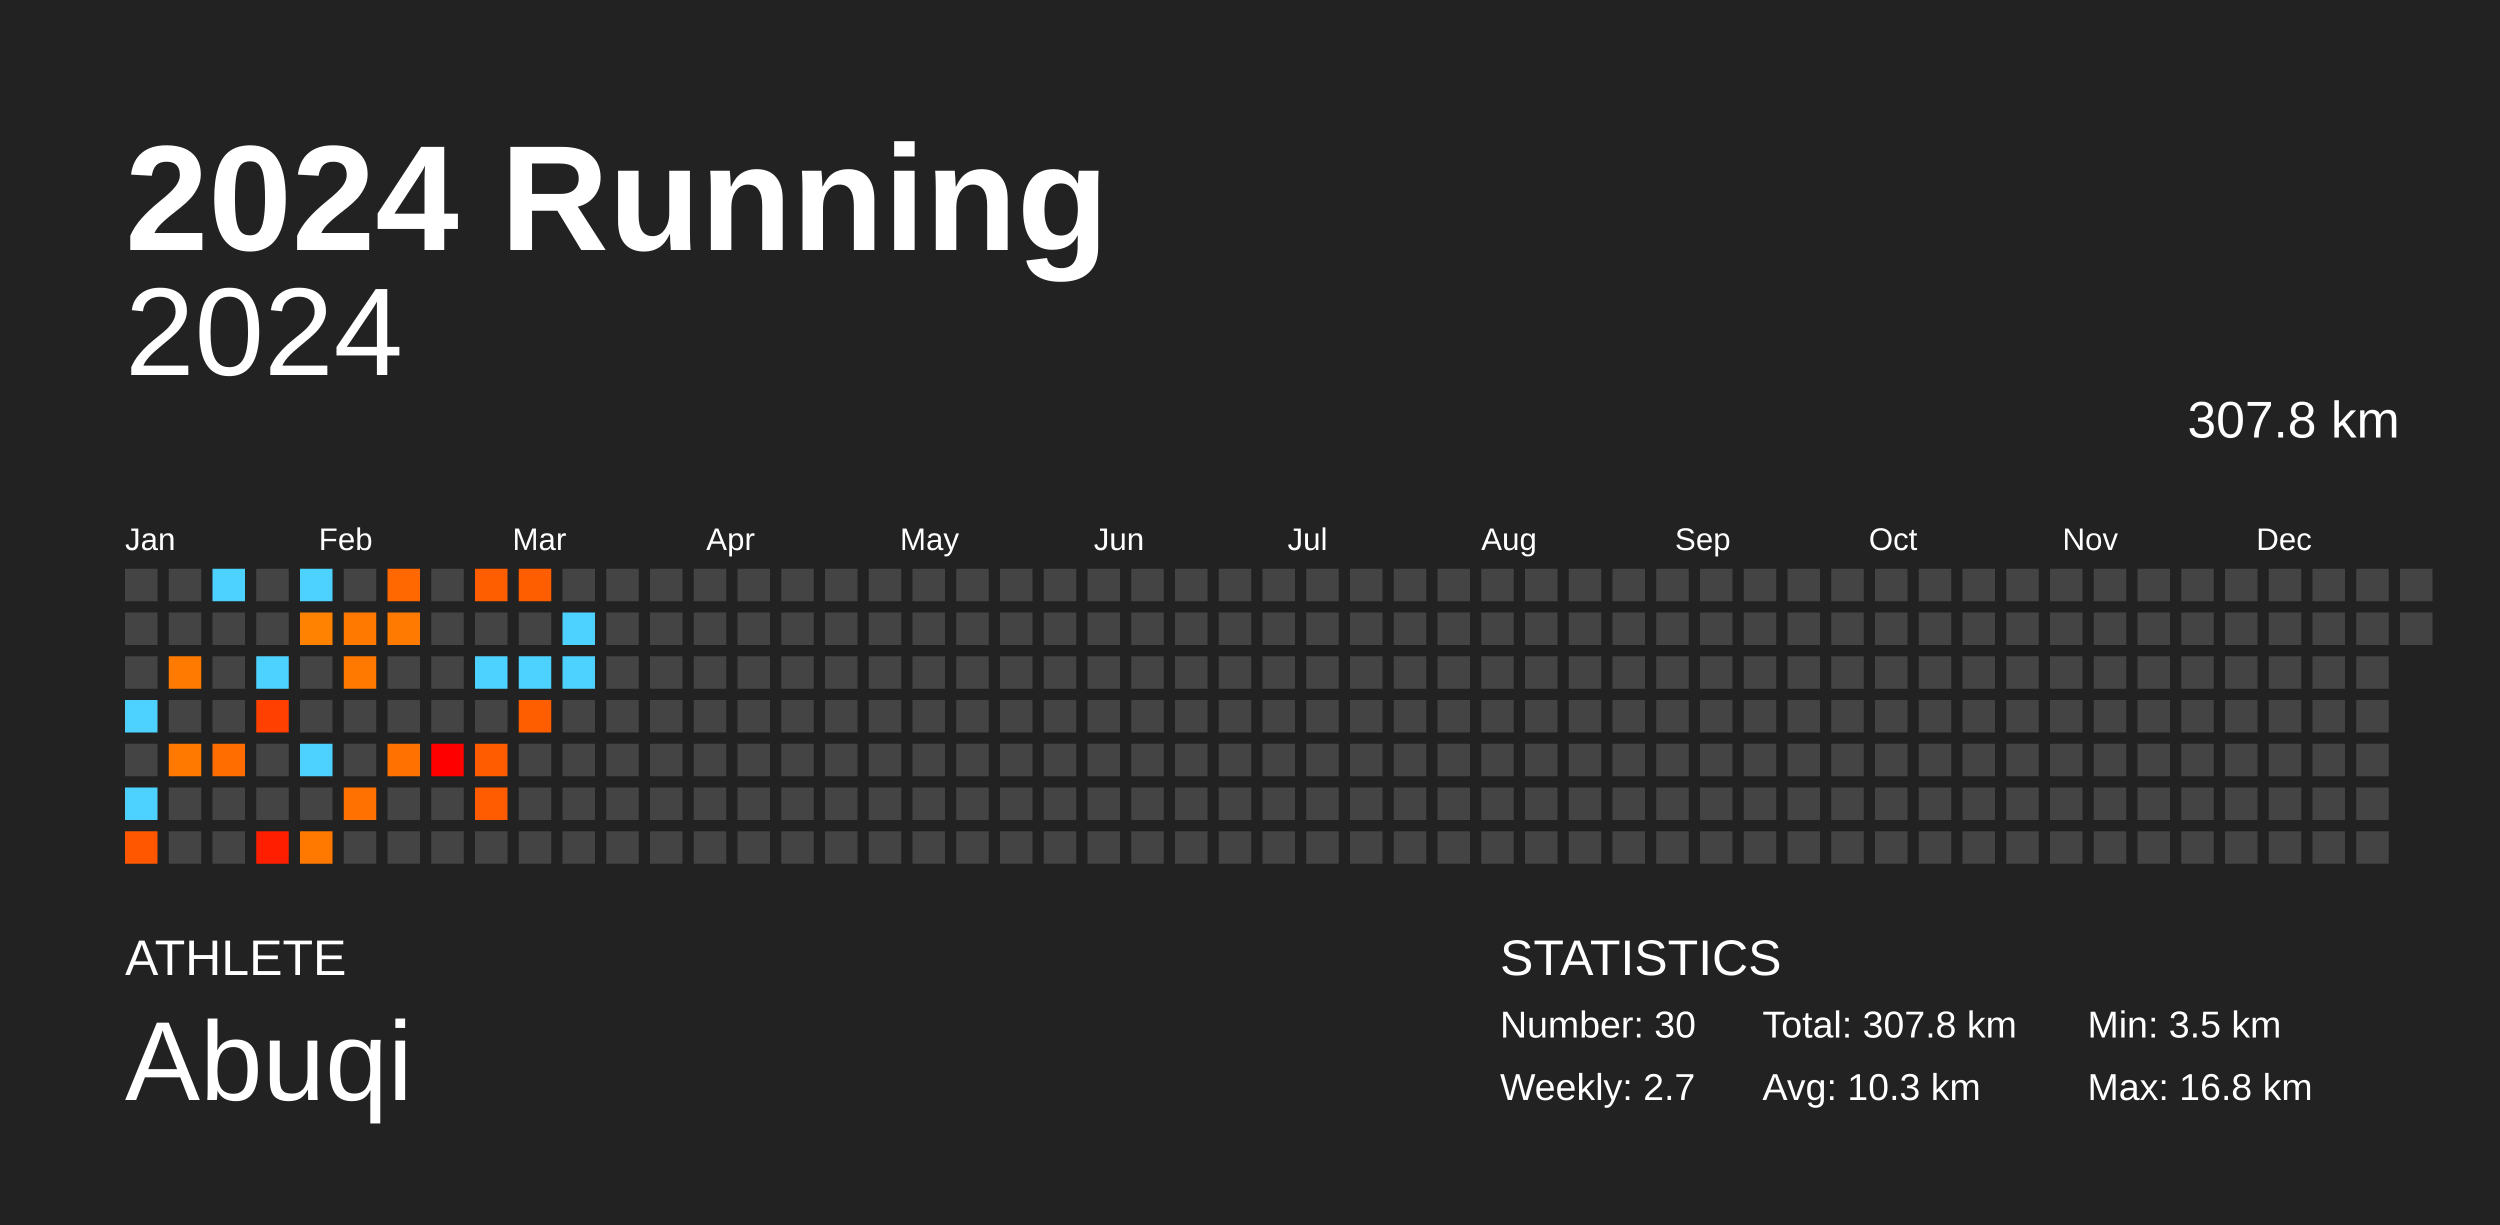
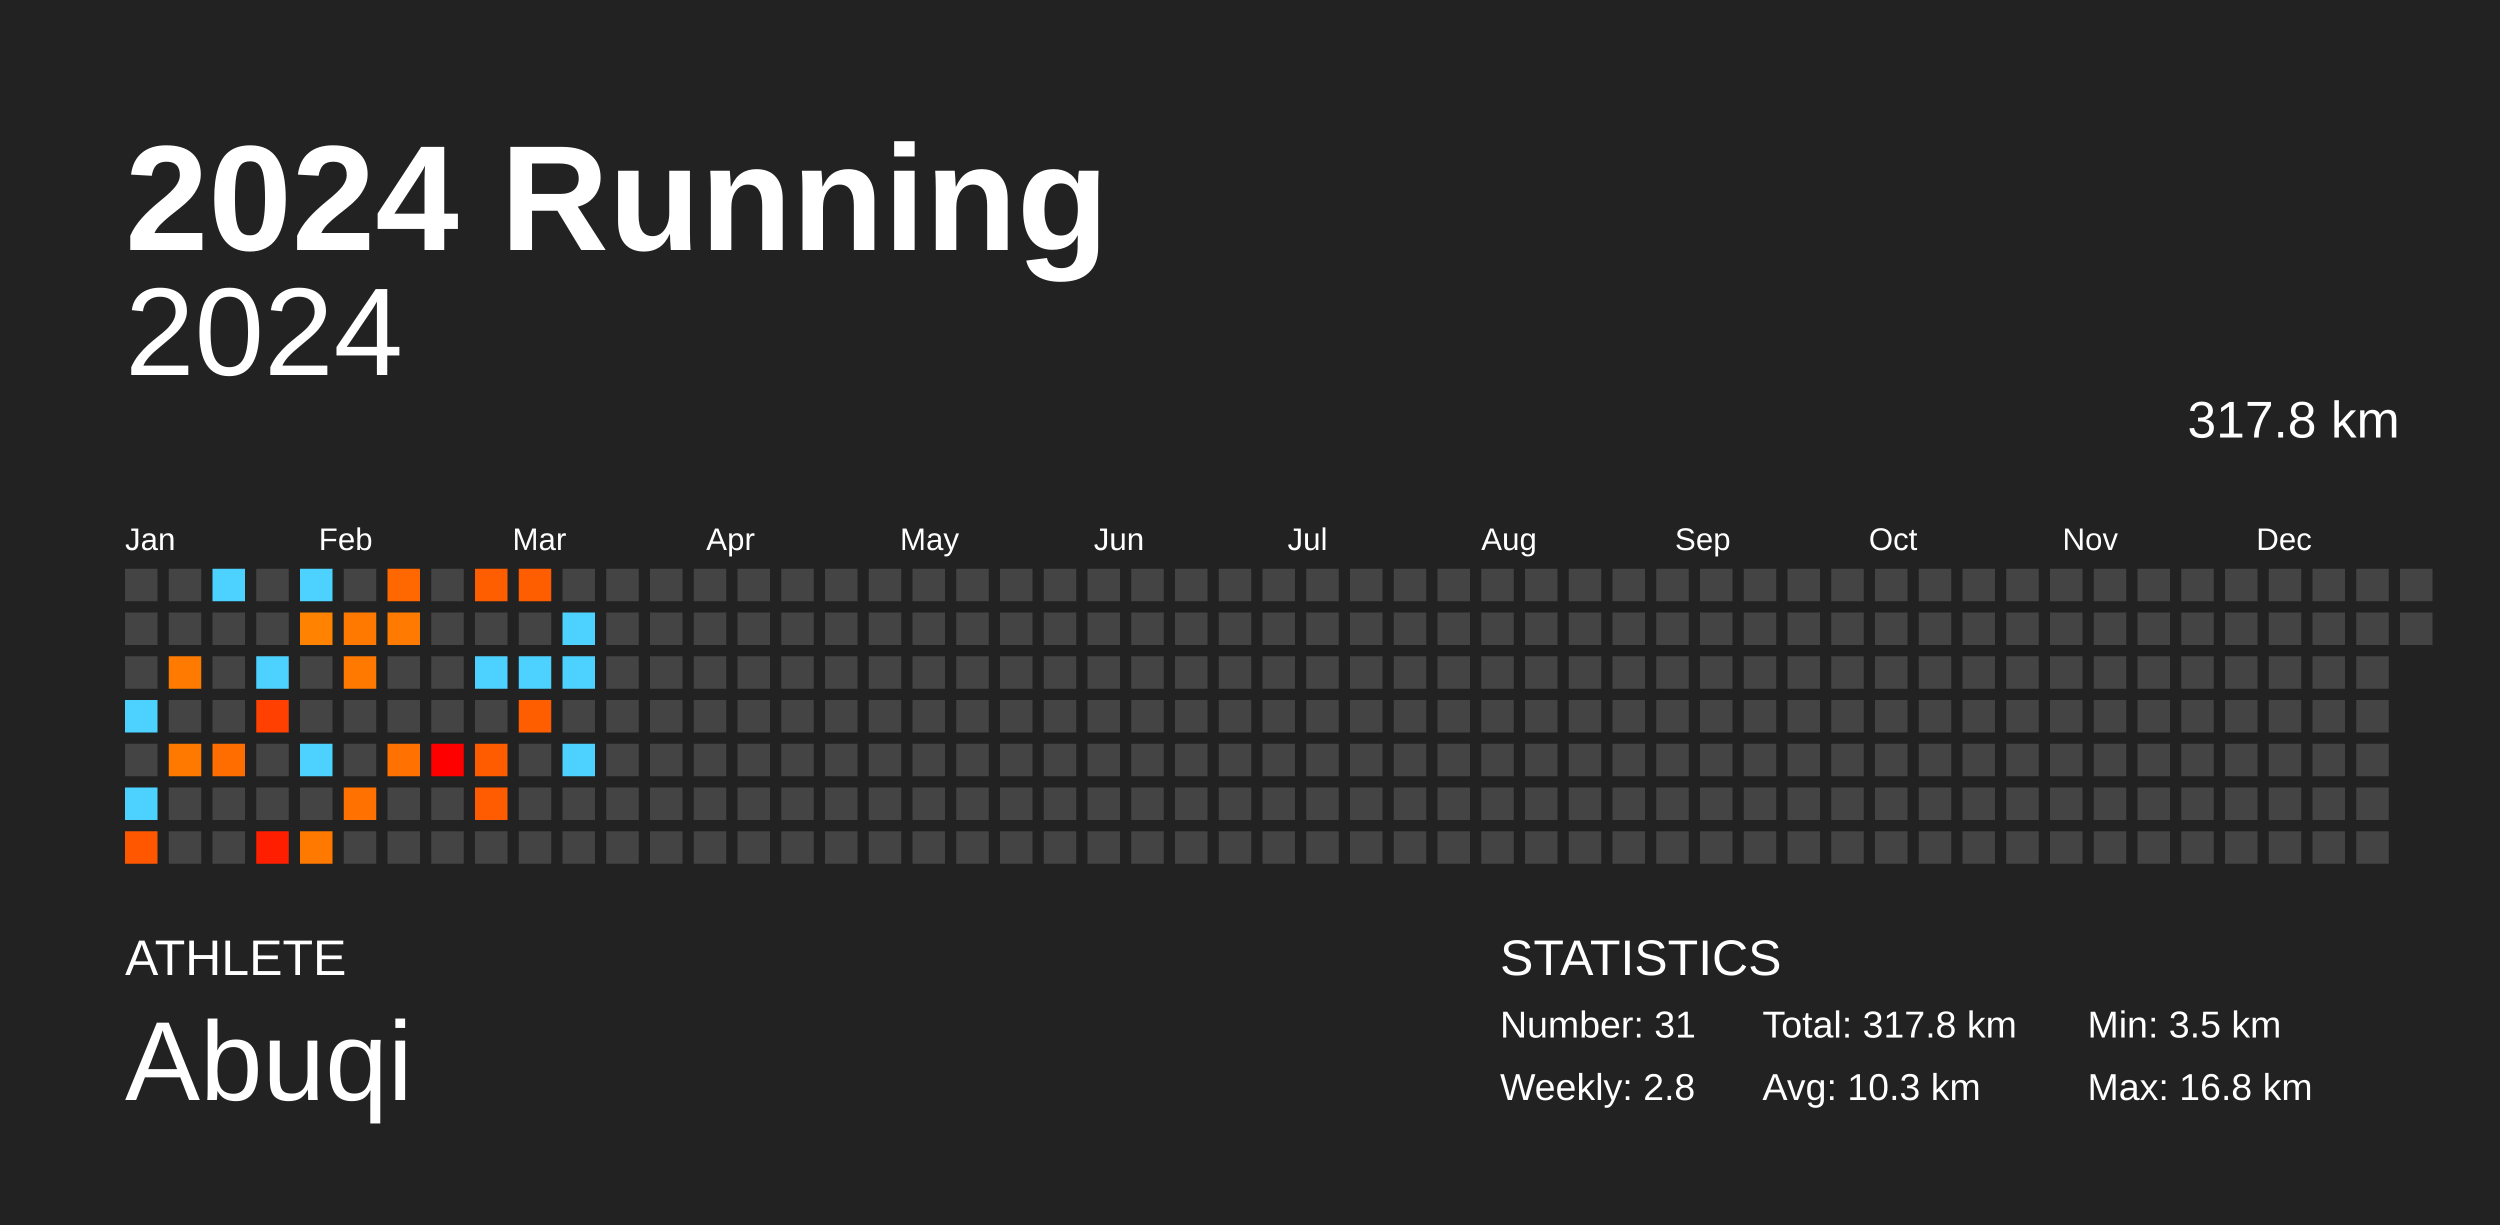
<svg xmlns="http://www.w3.org/2000/svg" baseProfile="full" height="98mm" version="1.1" viewBox="0,0,200,98" width="200mm">
  <defs />
  <rect fill="#222222" height="98" width="200" x="0" y="0" />
  <text fill="#FFFFFF" style="font-size:12px; font-family:Arial; font-weight:bold;" x="10" y="20">2024 Running</text>
  <text fill="#FFFFFF" style="font-size:4px; font-family:Arial" x="10" y="78">ATHLETE</text>
  <text fill="#FFFFFF" style="font-size:9px; font-family:Arial" x="10" y="88">Abuqi</text>
  <text fill="#FFFFFF" style="font-size:4px; font-family:Arial" x="120" y="78">STATISTICS</text>
-   <text fill="#FFFFFF" style="font-size:3px; font-family:Arial" x="120" y="83">Number: 30</text>
-   <text fill="#FFFFFF" style="font-size:3px; font-family:Arial" x="120" y="88">Weekly: 2.7</text>
-   <text fill="#FFFFFF" style="font-size:3px; font-family:Arial" x="141" y="83">Total: 307.8 km</text>
+   <text fill="#FFFFFF" style="font-size:3px; font-family:Arial" x="120" y="83">Number: 31</text>
+   <text fill="#FFFFFF" style="font-size:3px; font-family:Arial" x="120" y="88">Weekly: 2.8</text>
+   <text fill="#FFFFFF" style="font-size:3px; font-family:Arial" x="141" y="83">Total: 317.8 km</text>
  <text fill="#FFFFFF" style="font-size:3px; font-family:Arial" x="141" y="88">Avg: 10.3 km</text>
  <text fill="#FFFFFF" style="font-size:3px; font-family:Arial" x="167" y="83">Min: 3.5 km</text>
  <text fill="#FFFFFF" style="font-size:3px; font-family:Arial" x="167" y="88">Max: 16.8 km</text>
  <text alignment-baseline="hanging" fill="#FFFFFF" style="font-size:10.0px; font-family:Arial;" x="10" y="30">2024</text>
-   <text alignment-baseline="hanging" fill="#FFFFFF" style="font-size:4.125px; font-family:Arial;" x="175" y="35">307.8 km</text>
+   <text alignment-baseline="hanging" fill="#FFFFFF" style="font-size:4.125px; font-family:Arial;" x="175" y="35">317.8 km</text>
  <text fill="#FFFFFF" style="font-size:2.5px; font-family:Arial" x="10.0" y="44">Jan</text>
  <text fill="#FFFFFF" style="font-size:2.5px; font-family:Arial" x="25.5" y="44">Feb</text>
  <text fill="#FFFFFF" style="font-size:2.5px; font-family:Arial" x="41.0" y="44">Mar</text>
  <text fill="#FFFFFF" style="font-size:2.5px; font-family:Arial" x="56.5" y="44">Apr</text>
  <text fill="#FFFFFF" style="font-size:2.5px; font-family:Arial" x="72.0" y="44">May</text>
  <text fill="#FFFFFF" style="font-size:2.5px; font-family:Arial" x="87.5" y="44">Jun</text>
  <text fill="#FFFFFF" style="font-size:2.5px; font-family:Arial" x="103.0" y="44">Jul</text>
  <text fill="#FFFFFF" style="font-size:2.5px; font-family:Arial" x="118.5" y="44">Aug</text>
  <text fill="#FFFFFF" style="font-size:2.5px; font-family:Arial" x="134.0" y="44">Sep</text>
  <text fill="#FFFFFF" style="font-size:2.5px; font-family:Arial" x="149.5" y="44">Oct</text>
  <text fill="#FFFFFF" style="font-size:2.5px; font-family:Arial" x="165.0" y="44">Nov</text>
  <text fill="#FFFFFF" style="font-size:2.5px; font-family:Arial" x="180.5" y="44">Dec</text>
  <rect fill="#444444" height="2.6" width="2.6" x="10.0" y="45.5" />
  <rect fill="#444444" height="2.6" width="2.6" x="10.0" y="49.0" />
  <rect fill="#444444" height="2.6" width="2.6" x="10.0" y="52.5" />
  <rect fill="#4dd2ff" height="2.6" width="2.6" x="10.0" y="56.0" />
  <rect fill="#444444" height="2.6" width="2.6" x="10.0" y="59.5" />
  <rect fill="#4dd2ff" height="2.6" width="2.6" x="10.0" y="63.0" />
  <rect fill="#ff5700" height="2.6" width="2.6" x="10.0" y="66.5" />
  <rect fill="#444444" height="2.6" width="2.6" x="13.5" y="45.5" />
  <rect fill="#444444" height="2.6" width="2.6" x="13.5" y="49.0" />
  <rect fill="#ff7a00" height="2.6" width="2.6" x="13.5" y="52.5" />
  <rect fill="#444444" height="2.6" width="2.6" x="13.5" y="56.0" />
  <rect fill="#ff7900" height="2.6" width="2.6" x="13.5" y="59.5" />
  <rect fill="#444444" height="2.6" width="2.6" x="13.5" y="63.0" />
  <rect fill="#444444" height="2.6" width="2.6" x="13.5" y="66.5" />
  <rect fill="#4dd2ff" height="2.6" width="2.6" x="17.0" y="45.5" />
  <rect fill="#444444" height="2.6" width="2.6" x="17.0" y="49.0" />
  <rect fill="#444444" height="2.6" width="2.6" x="17.0" y="52.5" />
  <rect fill="#444444" height="2.6" width="2.6" x="17.0" y="56.0" />
  <rect fill="#ff6d00" height="2.6" width="2.6" x="17.0" y="59.5" />
  <rect fill="#444444" height="2.6" width="2.6" x="17.0" y="63.0" />
  <rect fill="#444444" height="2.6" width="2.6" x="17.0" y="66.5" />
  <rect fill="#444444" height="2.6" width="2.6" x="20.5" y="45.5" />
  <rect fill="#444444" height="2.6" width="2.6" x="20.5" y="49.0" />
  <rect fill="#4dd2ff" height="2.6" width="2.6" x="20.5" y="52.5" />
  <rect fill="#ff4000" height="2.6" width="2.6" x="20.5" y="56.0" />
  <rect fill="#444444" height="2.6" width="2.6" x="20.5" y="59.5" />
  <rect fill="#444444" height="2.6" width="2.6" x="20.5" y="63.0" />
  <rect fill="#ff1f00" height="2.6" width="2.6" x="20.5" y="66.5" />
  <rect fill="#4dd2ff" height="2.6" width="2.6" x="24.0" y="45.5" />
  <rect fill="#ff8200" height="2.6" width="2.6" x="24.0" y="49.0" />
  <rect fill="#444444" height="2.6" width="2.6" x="24.0" y="52.5" />
  <rect fill="#444444" height="2.6" width="2.6" x="24.0" y="56.0" />
  <rect fill="#4dd2ff" height="2.6" width="2.6" x="24.0" y="59.5" />
  <rect fill="#444444" height="2.6" width="2.6" x="24.0" y="63.0" />
  <rect fill="#ff7800" height="2.6" width="2.6" x="24.0" y="66.5" />
  <rect fill="#444444" height="2.6" width="2.6" x="27.5" y="45.5" />
  <rect fill="#ff7900" height="2.6" width="2.6" x="27.5" y="49.0" />
  <rect fill="#ff7800" height="2.6" width="2.6" x="27.5" y="52.5" />
  <rect fill="#444444" height="2.6" width="2.6" x="27.5" y="56.0" />
  <rect fill="#444444" height="2.6" width="2.6" x="27.5" y="59.5" />
  <rect fill="#ff7100" height="2.6" width="2.6" x="27.5" y="63.0" />
  <rect fill="#444444" height="2.6" width="2.6" x="27.5" y="66.5" />
  <rect fill="#ff6800" height="2.6" width="2.6" x="31.0" y="45.5" />
  <rect fill="#ff7a00" height="2.6" width="2.6" x="31.0" y="49.0" />
  <rect fill="#444444" height="2.6" width="2.6" x="31.0" y="52.5" />
  <rect fill="#444444" height="2.6" width="2.6" x="31.0" y="56.0" />
  <rect fill="#ff7100" height="2.6" width="2.6" x="31.0" y="59.5" />
  <rect fill="#444444" height="2.6" width="2.6" x="31.0" y="63.0" />
  <rect fill="#444444" height="2.6" width="2.6" x="31.0" y="66.5" />
  <rect fill="#444444" height="2.6" width="2.6" x="34.5" y="45.5" />
  <rect fill="#444444" height="2.6" width="2.6" x="34.5" y="49.0" />
  <rect fill="#444444" height="2.6" width="2.6" x="34.5" y="52.5" />
  <rect fill="#444444" height="2.6" width="2.6" x="34.5" y="56.0" />
  <rect fill="#ff0000" height="2.6" width="2.6" x="34.5" y="59.5" />
  <rect fill="#444444" height="2.6" width="2.6" x="34.5" y="63.0" />
  <rect fill="#444444" height="2.6" width="2.6" x="34.5" y="66.5" />
  <rect fill="#ff5e00" height="2.6" width="2.6" x="38.0" y="45.5" />
  <rect fill="#444444" height="2.6" width="2.6" x="38.0" y="49.0" />
  <rect fill="#4dd2ff" height="2.6" width="2.6" x="38.0" y="52.5" />
  <rect fill="#444444" height="2.6" width="2.6" x="38.0" y="56.0" />
  <rect fill="#ff5c00" height="2.6" width="2.6" x="38.0" y="59.5" />
  <rect fill="#ff5b00" height="2.6" width="2.6" x="38.0" y="63.0" />
  <rect fill="#444444" height="2.6" width="2.6" x="38.0" y="66.5" />
  <rect fill="#ff5e00" height="2.6" width="2.6" x="41.5" y="45.5" />
  <rect fill="#444444" height="2.6" width="2.6" x="41.5" y="49.0" />
  <rect fill="#4dd2ff" height="2.6" width="2.6" x="41.5" y="52.5" />
  <rect fill="#ff5e00" height="2.6" width="2.6" x="41.5" y="56.0" />
  <rect fill="#444444" height="2.6" width="2.6" x="41.5" y="59.5" />
  <rect fill="#444444" height="2.6" width="2.6" x="41.5" y="63.0" />
  <rect fill="#444444" height="2.6" width="2.6" x="41.5" y="66.5" />
  <rect fill="#444444" height="2.6" width="2.6" x="45.0" y="45.5" />
  <rect fill="#4dd2ff" height="2.6" width="2.6" x="45.0" y="49.0" />
  <rect fill="#4dd2ff" height="2.6" width="2.6" x="45.0" y="52.5" />
  <rect fill="#444444" height="2.6" width="2.6" x="45.0" y="56.0" />
-   <rect fill="#444444" height="2.6" width="2.6" x="45.0" y="59.5" />
+   <rect fill="#4dd2ff" height="2.6" width="2.6" x="45.0" y="59.5" />
  <rect fill="#444444" height="2.6" width="2.6" x="45.0" y="63.0" />
  <rect fill="#444444" height="2.6" width="2.6" x="45.0" y="66.5" />
  <rect fill="#444444" height="2.6" width="2.6" x="48.5" y="45.5" />
  <rect fill="#444444" height="2.6" width="2.6" x="48.5" y="49.0" />
  <rect fill="#444444" height="2.6" width="2.6" x="48.5" y="52.5" />
  <rect fill="#444444" height="2.6" width="2.6" x="48.5" y="56.0" />
  <rect fill="#444444" height="2.6" width="2.6" x="48.5" y="59.5" />
  <rect fill="#444444" height="2.6" width="2.6" x="48.5" y="63.0" />
  <rect fill="#444444" height="2.6" width="2.6" x="48.5" y="66.5" />
  <rect fill="#444444" height="2.6" width="2.6" x="52.0" y="45.5" />
  <rect fill="#444444" height="2.6" width="2.6" x="52.0" y="49.0" />
  <rect fill="#444444" height="2.6" width="2.6" x="52.0" y="52.5" />
  <rect fill="#444444" height="2.6" width="2.6" x="52.0" y="56.0" />
  <rect fill="#444444" height="2.6" width="2.6" x="52.0" y="59.5" />
  <rect fill="#444444" height="2.6" width="2.6" x="52.0" y="63.0" />
  <rect fill="#444444" height="2.6" width="2.6" x="52.0" y="66.5" />
  <rect fill="#444444" height="2.6" width="2.6" x="55.5" y="45.5" />
  <rect fill="#444444" height="2.6" width="2.6" x="55.5" y="49.0" />
  <rect fill="#444444" height="2.6" width="2.6" x="55.5" y="52.5" />
  <rect fill="#444444" height="2.6" width="2.6" x="55.5" y="56.0" />
  <rect fill="#444444" height="2.6" width="2.6" x="55.5" y="59.5" />
  <rect fill="#444444" height="2.6" width="2.6" x="55.5" y="63.0" />
  <rect fill="#444444" height="2.6" width="2.6" x="55.5" y="66.5" />
  <rect fill="#444444" height="2.6" width="2.6" x="59.0" y="45.5" />
  <rect fill="#444444" height="2.6" width="2.6" x="59.0" y="49.0" />
  <rect fill="#444444" height="2.6" width="2.6" x="59.0" y="52.5" />
  <rect fill="#444444" height="2.6" width="2.6" x="59.0" y="56.0" />
  <rect fill="#444444" height="2.6" width="2.6" x="59.0" y="59.5" />
  <rect fill="#444444" height="2.6" width="2.6" x="59.0" y="63.0" />
  <rect fill="#444444" height="2.6" width="2.6" x="59.0" y="66.5" />
  <rect fill="#444444" height="2.6" width="2.6" x="62.5" y="45.5" />
  <rect fill="#444444" height="2.6" width="2.6" x="62.5" y="49.0" />
  <rect fill="#444444" height="2.6" width="2.6" x="62.5" y="52.5" />
  <rect fill="#444444" height="2.6" width="2.6" x="62.5" y="56.0" />
  <rect fill="#444444" height="2.6" width="2.6" x="62.5" y="59.5" />
  <rect fill="#444444" height="2.6" width="2.6" x="62.5" y="63.0" />
  <rect fill="#444444" height="2.6" width="2.6" x="62.5" y="66.5" />
  <rect fill="#444444" height="2.6" width="2.6" x="66.0" y="45.5" />
  <rect fill="#444444" height="2.6" width="2.6" x="66.0" y="49.0" />
  <rect fill="#444444" height="2.6" width="2.6" x="66.0" y="52.5" />
  <rect fill="#444444" height="2.6" width="2.6" x="66.0" y="56.0" />
  <rect fill="#444444" height="2.6" width="2.6" x="66.0" y="59.5" />
  <rect fill="#444444" height="2.6" width="2.6" x="66.0" y="63.0" />
  <rect fill="#444444" height="2.6" width="2.6" x="66.0" y="66.5" />
  <rect fill="#444444" height="2.6" width="2.6" x="69.5" y="45.5" />
  <rect fill="#444444" height="2.6" width="2.6" x="69.5" y="49.0" />
  <rect fill="#444444" height="2.6" width="2.6" x="69.5" y="52.5" />
  <rect fill="#444444" height="2.6" width="2.6" x="69.5" y="56.0" />
  <rect fill="#444444" height="2.6" width="2.6" x="69.5" y="59.5" />
  <rect fill="#444444" height="2.6" width="2.6" x="69.5" y="63.0" />
  <rect fill="#444444" height="2.6" width="2.6" x="69.5" y="66.5" />
  <rect fill="#444444" height="2.6" width="2.6" x="73.0" y="45.5" />
  <rect fill="#444444" height="2.6" width="2.6" x="73.0" y="49.0" />
  <rect fill="#444444" height="2.6" width="2.6" x="73.0" y="52.5" />
  <rect fill="#444444" height="2.6" width="2.6" x="73.0" y="56.0" />
  <rect fill="#444444" height="2.6" width="2.6" x="73.0" y="59.5" />
  <rect fill="#444444" height="2.6" width="2.6" x="73.0" y="63.0" />
  <rect fill="#444444" height="2.6" width="2.6" x="73.0" y="66.5" />
  <rect fill="#444444" height="2.6" width="2.6" x="76.5" y="45.5" />
  <rect fill="#444444" height="2.6" width="2.6" x="76.5" y="49.0" />
  <rect fill="#444444" height="2.6" width="2.6" x="76.5" y="52.5" />
  <rect fill="#444444" height="2.6" width="2.6" x="76.5" y="56.0" />
  <rect fill="#444444" height="2.6" width="2.6" x="76.5" y="59.5" />
  <rect fill="#444444" height="2.6" width="2.6" x="76.5" y="63.0" />
  <rect fill="#444444" height="2.6" width="2.6" x="76.5" y="66.5" />
  <rect fill="#444444" height="2.6" width="2.6" x="80.0" y="45.5" />
  <rect fill="#444444" height="2.6" width="2.6" x="80.0" y="49.0" />
  <rect fill="#444444" height="2.6" width="2.6" x="80.0" y="52.5" />
  <rect fill="#444444" height="2.6" width="2.6" x="80.0" y="56.0" />
  <rect fill="#444444" height="2.6" width="2.6" x="80.0" y="59.5" />
  <rect fill="#444444" height="2.6" width="2.6" x="80.0" y="63.0" />
  <rect fill="#444444" height="2.6" width="2.6" x="80.0" y="66.5" />
  <rect fill="#444444" height="2.6" width="2.6" x="83.5" y="45.5" />
  <rect fill="#444444" height="2.6" width="2.6" x="83.5" y="49.0" />
  <rect fill="#444444" height="2.6" width="2.6" x="83.5" y="52.5" />
  <rect fill="#444444" height="2.6" width="2.6" x="83.5" y="56.0" />
  <rect fill="#444444" height="2.6" width="2.6" x="83.5" y="59.5" />
  <rect fill="#444444" height="2.6" width="2.6" x="83.5" y="63.0" />
  <rect fill="#444444" height="2.6" width="2.6" x="83.5" y="66.5" />
  <rect fill="#444444" height="2.6" width="2.6" x="87.0" y="45.5" />
  <rect fill="#444444" height="2.6" width="2.6" x="87.0" y="49.0" />
  <rect fill="#444444" height="2.6" width="2.6" x="87.0" y="52.5" />
  <rect fill="#444444" height="2.6" width="2.6" x="87.0" y="56.0" />
  <rect fill="#444444" height="2.6" width="2.6" x="87.0" y="59.5" />
  <rect fill="#444444" height="2.6" width="2.6" x="87.0" y="63.0" />
  <rect fill="#444444" height="2.6" width="2.6" x="87.0" y="66.5" />
  <rect fill="#444444" height="2.6" width="2.6" x="90.5" y="45.5" />
  <rect fill="#444444" height="2.6" width="2.6" x="90.5" y="49.0" />
  <rect fill="#444444" height="2.6" width="2.6" x="90.5" y="52.5" />
  <rect fill="#444444" height="2.6" width="2.6" x="90.5" y="56.0" />
  <rect fill="#444444" height="2.6" width="2.6" x="90.5" y="59.5" />
  <rect fill="#444444" height="2.6" width="2.6" x="90.5" y="63.0" />
  <rect fill="#444444" height="2.6" width="2.6" x="90.5" y="66.5" />
  <rect fill="#444444" height="2.6" width="2.6" x="94.0" y="45.5" />
  <rect fill="#444444" height="2.6" width="2.6" x="94.0" y="49.0" />
  <rect fill="#444444" height="2.6" width="2.6" x="94.0" y="52.5" />
  <rect fill="#444444" height="2.6" width="2.6" x="94.0" y="56.0" />
  <rect fill="#444444" height="2.6" width="2.6" x="94.0" y="59.5" />
  <rect fill="#444444" height="2.6" width="2.6" x="94.0" y="63.0" />
  <rect fill="#444444" height="2.6" width="2.6" x="94.0" y="66.5" />
  <rect fill="#444444" height="2.6" width="2.6" x="97.5" y="45.5" />
  <rect fill="#444444" height="2.6" width="2.6" x="97.5" y="49.0" />
  <rect fill="#444444" height="2.6" width="2.6" x="97.5" y="52.5" />
  <rect fill="#444444" height="2.6" width="2.6" x="97.5" y="56.0" />
  <rect fill="#444444" height="2.6" width="2.6" x="97.5" y="59.5" />
  <rect fill="#444444" height="2.6" width="2.6" x="97.5" y="63.0" />
  <rect fill="#444444" height="2.6" width="2.6" x="97.5" y="66.5" />
  <rect fill="#444444" height="2.6" width="2.6" x="101.0" y="45.5" />
  <rect fill="#444444" height="2.6" width="2.6" x="101.0" y="49.0" />
  <rect fill="#444444" height="2.6" width="2.6" x="101.0" y="52.5" />
  <rect fill="#444444" height="2.6" width="2.6" x="101.0" y="56.0" />
  <rect fill="#444444" height="2.6" width="2.6" x="101.0" y="59.5" />
  <rect fill="#444444" height="2.6" width="2.6" x="101.0" y="63.0" />
  <rect fill="#444444" height="2.6" width="2.6" x="101.0" y="66.5" />
  <rect fill="#444444" height="2.6" width="2.6" x="104.5" y="45.5" />
  <rect fill="#444444" height="2.6" width="2.6" x="104.5" y="49.0" />
  <rect fill="#444444" height="2.6" width="2.6" x="104.5" y="52.5" />
  <rect fill="#444444" height="2.6" width="2.6" x="104.5" y="56.0" />
  <rect fill="#444444" height="2.6" width="2.6" x="104.5" y="59.5" />
  <rect fill="#444444" height="2.6" width="2.6" x="104.5" y="63.0" />
  <rect fill="#444444" height="2.6" width="2.6" x="104.5" y="66.5" />
  <rect fill="#444444" height="2.6" width="2.6" x="108.0" y="45.5" />
  <rect fill="#444444" height="2.6" width="2.6" x="108.0" y="49.0" />
  <rect fill="#444444" height="2.6" width="2.6" x="108.0" y="52.5" />
  <rect fill="#444444" height="2.6" width="2.6" x="108.0" y="56.0" />
  <rect fill="#444444" height="2.6" width="2.6" x="108.0" y="59.5" />
  <rect fill="#444444" height="2.6" width="2.6" x="108.0" y="63.0" />
  <rect fill="#444444" height="2.6" width="2.6" x="108.0" y="66.5" />
  <rect fill="#444444" height="2.6" width="2.6" x="111.5" y="45.5" />
  <rect fill="#444444" height="2.6" width="2.6" x="111.5" y="49.0" />
  <rect fill="#444444" height="2.6" width="2.6" x="111.5" y="52.5" />
  <rect fill="#444444" height="2.6" width="2.6" x="111.5" y="56.0" />
  <rect fill="#444444" height="2.6" width="2.6" x="111.5" y="59.5" />
  <rect fill="#444444" height="2.6" width="2.6" x="111.5" y="63.0" />
  <rect fill="#444444" height="2.6" width="2.6" x="111.5" y="66.5" />
  <rect fill="#444444" height="2.6" width="2.6" x="115.0" y="45.5" />
  <rect fill="#444444" height="2.6" width="2.6" x="115.0" y="49.0" />
  <rect fill="#444444" height="2.6" width="2.6" x="115.0" y="52.5" />
  <rect fill="#444444" height="2.6" width="2.6" x="115.0" y="56.0" />
  <rect fill="#444444" height="2.6" width="2.6" x="115.0" y="59.5" />
  <rect fill="#444444" height="2.6" width="2.6" x="115.0" y="63.0" />
  <rect fill="#444444" height="2.6" width="2.6" x="115.0" y="66.5" />
  <rect fill="#444444" height="2.6" width="2.6" x="118.5" y="45.5" />
  <rect fill="#444444" height="2.6" width="2.6" x="118.5" y="49.0" />
  <rect fill="#444444" height="2.6" width="2.6" x="118.5" y="52.5" />
  <rect fill="#444444" height="2.6" width="2.6" x="118.5" y="56.0" />
  <rect fill="#444444" height="2.6" width="2.6" x="118.5" y="59.5" />
  <rect fill="#444444" height="2.6" width="2.6" x="118.5" y="63.0" />
  <rect fill="#444444" height="2.6" width="2.6" x="118.5" y="66.5" />
  <rect fill="#444444" height="2.6" width="2.6" x="122.0" y="45.5" />
  <rect fill="#444444" height="2.6" width="2.6" x="122.0" y="49.0" />
  <rect fill="#444444" height="2.6" width="2.6" x="122.0" y="52.5" />
  <rect fill="#444444" height="2.6" width="2.6" x="122.0" y="56.0" />
  <rect fill="#444444" height="2.6" width="2.6" x="122.0" y="59.5" />
  <rect fill="#444444" height="2.6" width="2.6" x="122.0" y="63.0" />
  <rect fill="#444444" height="2.6" width="2.6" x="122.0" y="66.5" />
  <rect fill="#444444" height="2.6" width="2.6" x="125.5" y="45.5" />
  <rect fill="#444444" height="2.6" width="2.6" x="125.5" y="49.0" />
  <rect fill="#444444" height="2.6" width="2.6" x="125.5" y="52.5" />
  <rect fill="#444444" height="2.6" width="2.6" x="125.5" y="56.0" />
  <rect fill="#444444" height="2.6" width="2.6" x="125.5" y="59.5" />
  <rect fill="#444444" height="2.6" width="2.6" x="125.5" y="63.0" />
  <rect fill="#444444" height="2.6" width="2.6" x="125.5" y="66.5" />
  <rect fill="#444444" height="2.6" width="2.6" x="129.0" y="45.5" />
  <rect fill="#444444" height="2.6" width="2.6" x="129.0" y="49.0" />
  <rect fill="#444444" height="2.6" width="2.6" x="129.0" y="52.5" />
  <rect fill="#444444" height="2.6" width="2.6" x="129.0" y="56.0" />
  <rect fill="#444444" height="2.6" width="2.6" x="129.0" y="59.5" />
  <rect fill="#444444" height="2.6" width="2.6" x="129.0" y="63.0" />
  <rect fill="#444444" height="2.6" width="2.6" x="129.0" y="66.5" />
  <rect fill="#444444" height="2.6" width="2.6" x="132.5" y="45.5" />
  <rect fill="#444444" height="2.6" width="2.6" x="132.5" y="49.0" />
  <rect fill="#444444" height="2.6" width="2.6" x="132.5" y="52.5" />
  <rect fill="#444444" height="2.6" width="2.6" x="132.5" y="56.0" />
  <rect fill="#444444" height="2.6" width="2.6" x="132.5" y="59.5" />
  <rect fill="#444444" height="2.6" width="2.6" x="132.5" y="63.0" />
  <rect fill="#444444" height="2.6" width="2.6" x="132.5" y="66.5" />
  <rect fill="#444444" height="2.6" width="2.6" x="136.0" y="45.5" />
  <rect fill="#444444" height="2.6" width="2.6" x="136.0" y="49.0" />
  <rect fill="#444444" height="2.6" width="2.6" x="136.0" y="52.5" />
  <rect fill="#444444" height="2.6" width="2.6" x="136.0" y="56.0" />
  <rect fill="#444444" height="2.6" width="2.6" x="136.0" y="59.5" />
  <rect fill="#444444" height="2.6" width="2.6" x="136.0" y="63.0" />
  <rect fill="#444444" height="2.6" width="2.6" x="136.0" y="66.5" />
  <rect fill="#444444" height="2.6" width="2.6" x="139.5" y="45.5" />
  <rect fill="#444444" height="2.6" width="2.6" x="139.5" y="49.0" />
  <rect fill="#444444" height="2.6" width="2.6" x="139.5" y="52.5" />
  <rect fill="#444444" height="2.6" width="2.6" x="139.5" y="56.0" />
  <rect fill="#444444" height="2.6" width="2.6" x="139.5" y="59.5" />
  <rect fill="#444444" height="2.6" width="2.6" x="139.5" y="63.0" />
  <rect fill="#444444" height="2.6" width="2.6" x="139.5" y="66.5" />
  <rect fill="#444444" height="2.6" width="2.6" x="143.0" y="45.5" />
  <rect fill="#444444" height="2.6" width="2.6" x="143.0" y="49.0" />
  <rect fill="#444444" height="2.6" width="2.6" x="143.0" y="52.5" />
  <rect fill="#444444" height="2.6" width="2.6" x="143.0" y="56.0" />
  <rect fill="#444444" height="2.6" width="2.6" x="143.0" y="59.5" />
  <rect fill="#444444" height="2.6" width="2.6" x="143.0" y="63.0" />
  <rect fill="#444444" height="2.6" width="2.6" x="143.0" y="66.5" />
  <rect fill="#444444" height="2.6" width="2.6" x="146.5" y="45.5" />
  <rect fill="#444444" height="2.6" width="2.6" x="146.5" y="49.0" />
  <rect fill="#444444" height="2.6" width="2.6" x="146.5" y="52.5" />
  <rect fill="#444444" height="2.6" width="2.6" x="146.5" y="56.0" />
  <rect fill="#444444" height="2.6" width="2.6" x="146.5" y="59.5" />
  <rect fill="#444444" height="2.6" width="2.6" x="146.5" y="63.0" />
  <rect fill="#444444" height="2.6" width="2.6" x="146.5" y="66.5" />
  <rect fill="#444444" height="2.6" width="2.6" x="150.0" y="45.5" />
  <rect fill="#444444" height="2.6" width="2.6" x="150.0" y="49.0" />
  <rect fill="#444444" height="2.6" width="2.6" x="150.0" y="52.5" />
  <rect fill="#444444" height="2.6" width="2.6" x="150.0" y="56.0" />
  <rect fill="#444444" height="2.6" width="2.6" x="150.0" y="59.5" />
  <rect fill="#444444" height="2.6" width="2.6" x="150.0" y="63.0" />
  <rect fill="#444444" height="2.6" width="2.6" x="150.0" y="66.5" />
  <rect fill="#444444" height="2.6" width="2.6" x="153.5" y="45.5" />
  <rect fill="#444444" height="2.6" width="2.6" x="153.5" y="49.0" />
  <rect fill="#444444" height="2.6" width="2.6" x="153.5" y="52.5" />
  <rect fill="#444444" height="2.6" width="2.6" x="153.5" y="56.0" />
  <rect fill="#444444" height="2.6" width="2.6" x="153.5" y="59.5" />
  <rect fill="#444444" height="2.6" width="2.6" x="153.5" y="63.0" />
  <rect fill="#444444" height="2.6" width="2.6" x="153.5" y="66.5" />
  <rect fill="#444444" height="2.6" width="2.6" x="157.0" y="45.5" />
  <rect fill="#444444" height="2.6" width="2.6" x="157.0" y="49.0" />
  <rect fill="#444444" height="2.6" width="2.6" x="157.0" y="52.5" />
  <rect fill="#444444" height="2.6" width="2.6" x="157.0" y="56.0" />
  <rect fill="#444444" height="2.6" width="2.6" x="157.0" y="59.5" />
  <rect fill="#444444" height="2.6" width="2.6" x="157.0" y="63.0" />
  <rect fill="#444444" height="2.6" width="2.6" x="157.0" y="66.5" />
  <rect fill="#444444" height="2.6" width="2.6" x="160.5" y="45.5" />
  <rect fill="#444444" height="2.6" width="2.6" x="160.5" y="49.0" />
  <rect fill="#444444" height="2.6" width="2.6" x="160.5" y="52.5" />
  <rect fill="#444444" height="2.6" width="2.6" x="160.5" y="56.0" />
  <rect fill="#444444" height="2.6" width="2.6" x="160.5" y="59.5" />
  <rect fill="#444444" height="2.6" width="2.6" x="160.5" y="63.0" />
  <rect fill="#444444" height="2.6" width="2.6" x="160.5" y="66.5" />
  <rect fill="#444444" height="2.6" width="2.6" x="164.0" y="45.5" />
  <rect fill="#444444" height="2.6" width="2.6" x="164.0" y="49.0" />
  <rect fill="#444444" height="2.6" width="2.6" x="164.0" y="52.5" />
  <rect fill="#444444" height="2.6" width="2.6" x="164.0" y="56.0" />
  <rect fill="#444444" height="2.6" width="2.6" x="164.0" y="59.5" />
  <rect fill="#444444" height="2.6" width="2.6" x="164.0" y="63.0" />
  <rect fill="#444444" height="2.6" width="2.6" x="164.0" y="66.5" />
  <rect fill="#444444" height="2.6" width="2.6" x="167.5" y="45.5" />
  <rect fill="#444444" height="2.6" width="2.6" x="167.5" y="49.0" />
  <rect fill="#444444" height="2.6" width="2.6" x="167.5" y="52.5" />
  <rect fill="#444444" height="2.6" width="2.6" x="167.5" y="56.0" />
  <rect fill="#444444" height="2.6" width="2.6" x="167.5" y="59.5" />
  <rect fill="#444444" height="2.6" width="2.6" x="167.5" y="63.0" />
  <rect fill="#444444" height="2.6" width="2.6" x="167.5" y="66.5" />
  <rect fill="#444444" height="2.6" width="2.6" x="171.0" y="45.5" />
  <rect fill="#444444" height="2.6" width="2.6" x="171.0" y="49.0" />
  <rect fill="#444444" height="2.6" width="2.6" x="171.0" y="52.5" />
  <rect fill="#444444" height="2.6" width="2.6" x="171.0" y="56.0" />
  <rect fill="#444444" height="2.6" width="2.6" x="171.0" y="59.5" />
  <rect fill="#444444" height="2.6" width="2.6" x="171.0" y="63.0" />
  <rect fill="#444444" height="2.6" width="2.6" x="171.0" y="66.5" />
  <rect fill="#444444" height="2.6" width="2.6" x="174.5" y="45.5" />
  <rect fill="#444444" height="2.6" width="2.6" x="174.5" y="49.0" />
  <rect fill="#444444" height="2.6" width="2.6" x="174.5" y="52.5" />
  <rect fill="#444444" height="2.6" width="2.6" x="174.5" y="56.0" />
  <rect fill="#444444" height="2.6" width="2.6" x="174.5" y="59.5" />
  <rect fill="#444444" height="2.6" width="2.6" x="174.5" y="63.0" />
  <rect fill="#444444" height="2.6" width="2.6" x="174.5" y="66.5" />
  <rect fill="#444444" height="2.6" width="2.6" x="178.0" y="45.5" />
  <rect fill="#444444" height="2.6" width="2.6" x="178.0" y="49.0" />
  <rect fill="#444444" height="2.6" width="2.6" x="178.0" y="52.5" />
  <rect fill="#444444" height="2.6" width="2.6" x="178.0" y="56.0" />
  <rect fill="#444444" height="2.6" width="2.6" x="178.0" y="59.5" />
  <rect fill="#444444" height="2.6" width="2.6" x="178.0" y="63.0" />
  <rect fill="#444444" height="2.6" width="2.6" x="178.0" y="66.5" />
  <rect fill="#444444" height="2.6" width="2.6" x="181.5" y="45.5" />
  <rect fill="#444444" height="2.6" width="2.6" x="181.5" y="49.0" />
  <rect fill="#444444" height="2.6" width="2.6" x="181.5" y="52.5" />
  <rect fill="#444444" height="2.6" width="2.6" x="181.5" y="56.0" />
  <rect fill="#444444" height="2.6" width="2.6" x="181.5" y="59.5" />
  <rect fill="#444444" height="2.6" width="2.6" x="181.5" y="63.0" />
  <rect fill="#444444" height="2.6" width="2.6" x="181.5" y="66.5" />
  <rect fill="#444444" height="2.6" width="2.6" x="185.0" y="45.5" />
  <rect fill="#444444" height="2.6" width="2.6" x="185.0" y="49.0" />
  <rect fill="#444444" height="2.6" width="2.6" x="185.0" y="52.5" />
  <rect fill="#444444" height="2.6" width="2.6" x="185.0" y="56.0" />
  <rect fill="#444444" height="2.6" width="2.6" x="185.0" y="59.5" />
  <rect fill="#444444" height="2.6" width="2.6" x="185.0" y="63.0" />
  <rect fill="#444444" height="2.6" width="2.6" x="185.0" y="66.5" />
  <rect fill="#444444" height="2.6" width="2.6" x="188.5" y="45.5" />
  <rect fill="#444444" height="2.6" width="2.6" x="188.5" y="49.0" />
  <rect fill="#444444" height="2.6" width="2.6" x="188.5" y="52.5" />
  <rect fill="#444444" height="2.6" width="2.6" x="188.5" y="56.0" />
  <rect fill="#444444" height="2.6" width="2.6" x="188.5" y="59.5" />
  <rect fill="#444444" height="2.6" width="2.6" x="188.5" y="63.0" />
  <rect fill="#444444" height="2.6" width="2.6" x="188.5" y="66.5" />
  <rect fill="#444444" height="2.6" width="2.6" x="192.0" y="45.5" />
  <rect fill="#444444" height="2.6" width="2.6" x="192.0" y="49.0" />
</svg>
